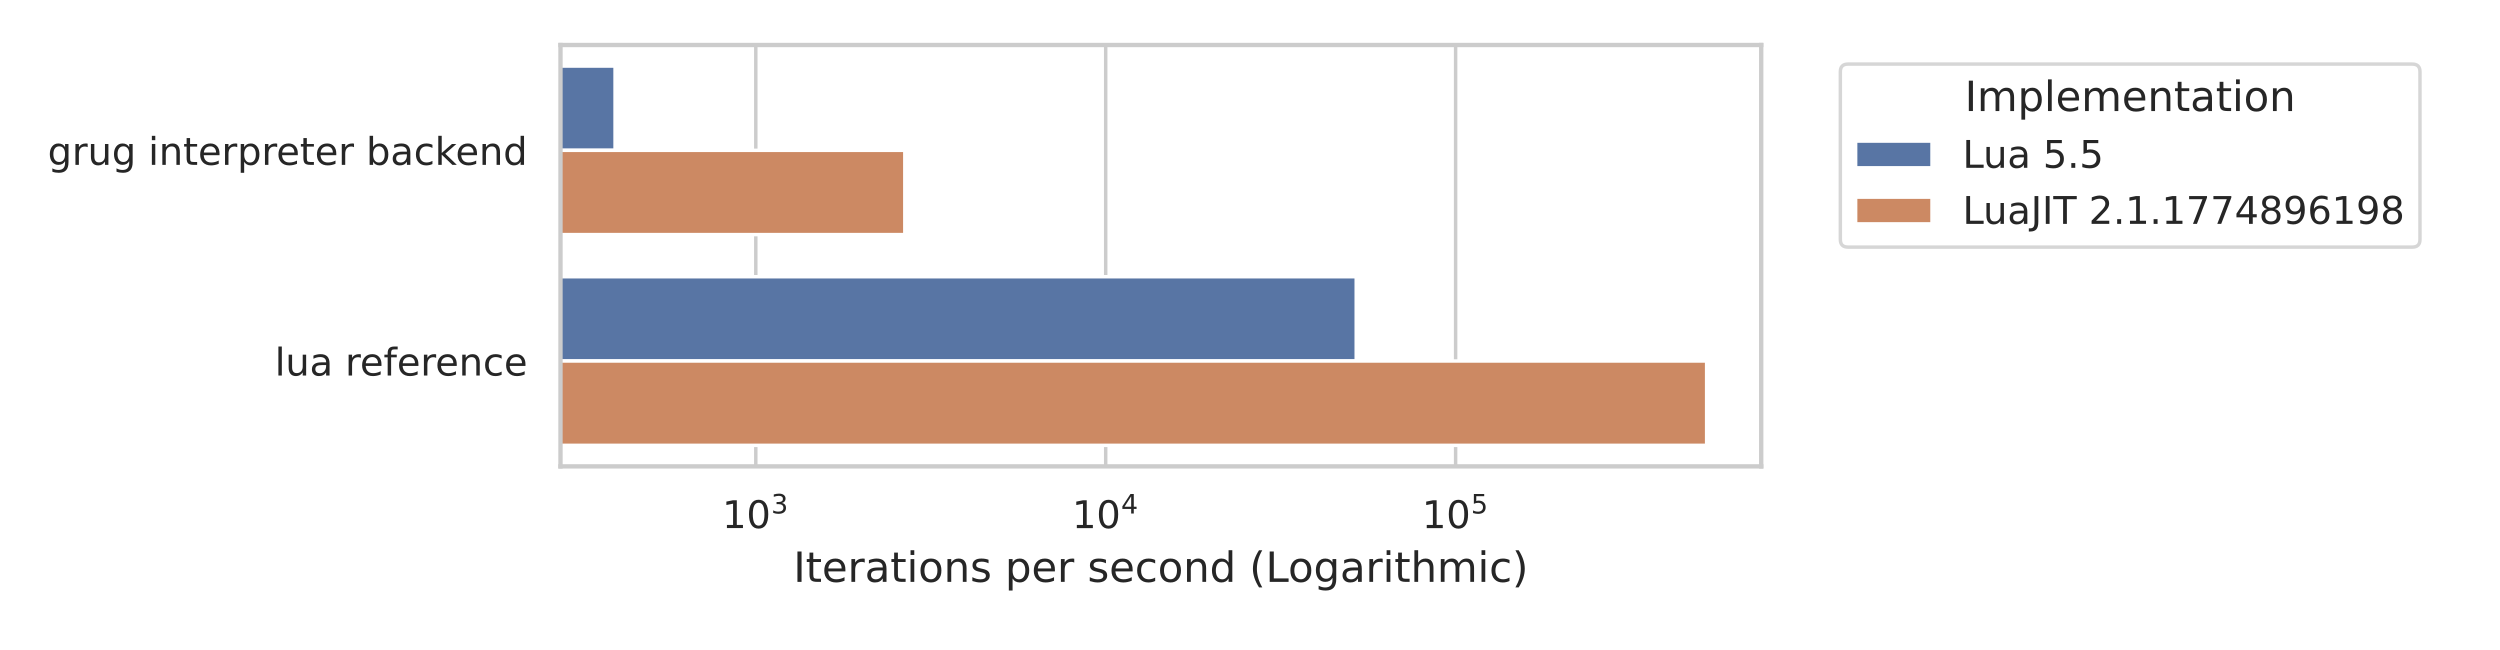
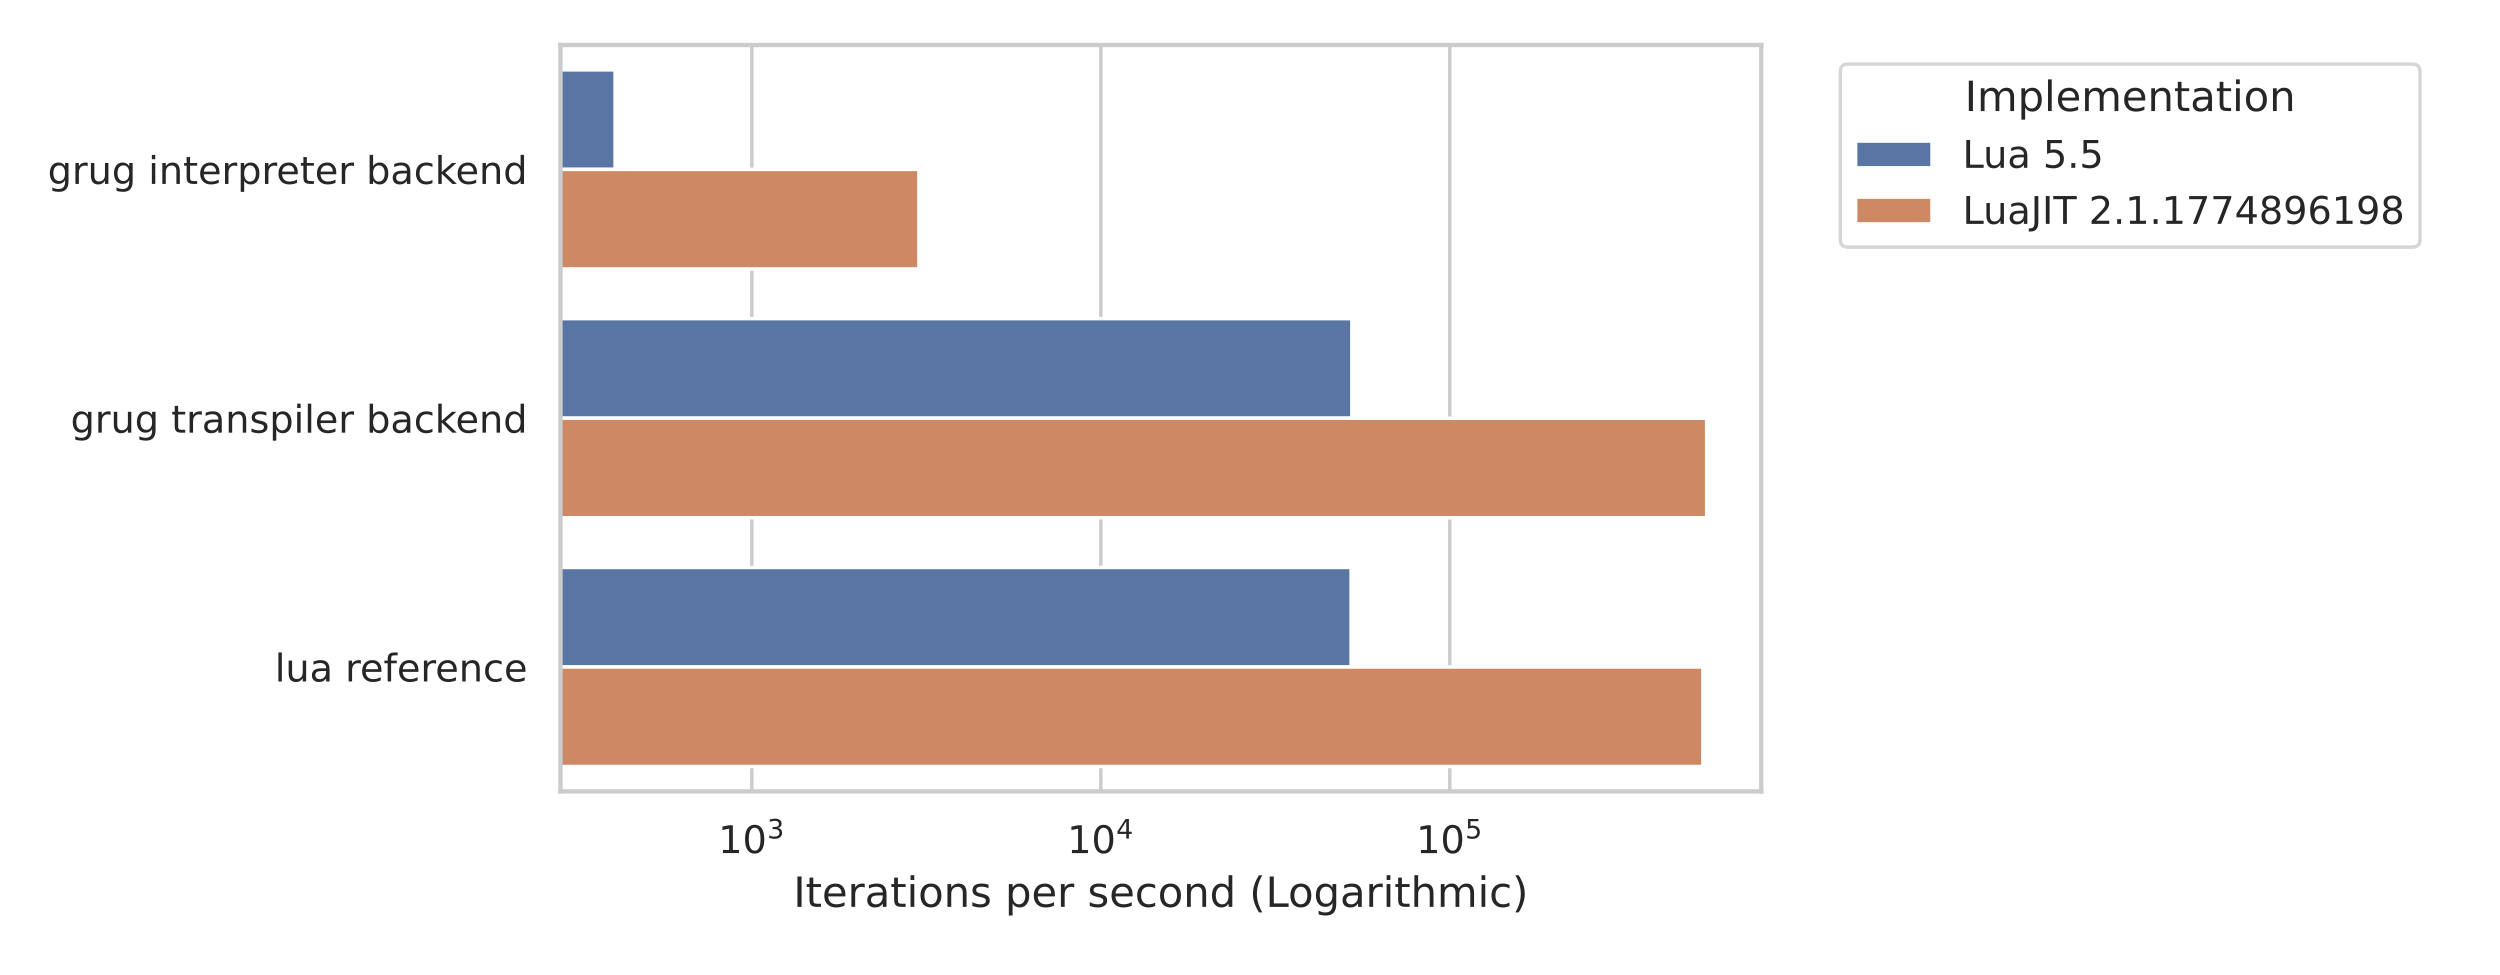
- <svg xmlns="http://www.w3.org/2000/svg" xmlns:xlink="http://www.w3.org/1999/xlink" width="720pt" height="187.2pt" viewBox="0 0 720 187.2" version="1.1">
+ <svg xmlns="http://www.w3.org/2000/svg" xmlns:xlink="http://www.w3.org/1999/xlink" width="720pt" height="280.8pt" viewBox="0 0 720 280.8" version="1.1">
  <defs>
    <style type="text/css">*{stroke-linejoin: round; stroke-linecap: butt}</style>
  </defs>
  <g id="figure_1">
    <g id="patch_1">
-       <path d="M 0 187.2  L 720 187.2  L 720 0  L 0 0  z " style="fill: #ffffff" />
+       <path d="M 0 280.8  L 720 280.8  L 720 0  L 0 0  z " style="fill: #ffffff" />
    </g>
    <g id="axes_1">
      <g id="patch_2">
-         <path d="M 161.42 134.316  L 507.23 134.316  L 507.23 12.96  L 161.42 12.96  z " style="fill: #ffffff" />
+         <path d="M 161.42 227.916  L 507.23 227.916  L 507.23 12.96  L 161.42 12.96  z " style="fill: #ffffff" />
      </g>
      <g id="matplotlib.axis_1">
        <g id="xtick_1">
          <g id="line2d_1">
-             <path d="M 217.668 134.316  L 217.668 12.96  " clip-path="url(#pf9976331b7)" style="fill: none; stroke: #cccccc; stroke-linecap: round" />
+             <path d="M 216.529 227.916  L 216.529 12.96  " clip-path="url(#p7e6e4f6e87)" style="fill: none; stroke: #cccccc; stroke-linecap: round" />
          </g>
          <g id="text_1">
-             <g style="fill: #262626" transform="translate(207.9883 152.1743) scale(0.11 -0.11)">
+             <g style="fill: #262626" transform="translate(206.8488 245.7743) scale(0.11 -0.11)">
              <defs>
                <path id="DejaVuSans-31" d="M 794 531  L 1825 531  L 1825 4091  L 703 3866  L 703 4441  L 1819 4666  L 2450 4666  L 2450 531  L 3481 531  L 3481 0  L 794 0  L 794 531  z " transform="scale(0.015625)" />
                <path id="DejaVuSans-30" d="M 2034 4250  Q 1547 4250 1301 3770  Q 1056 3291 1056 2328  Q 1056 1369 1301 889  Q 1547 409 2034 409  Q 2525 409 2770 889  Q 3016 1369 3016 2328  Q 3016 3291 2770 3770  Q 2525 4250 2034 4250  z M 2034 4750  Q 2819 4750 3233 4129  Q 3647 3509 3647 2328  Q 3647 1150 3233 529  Q 2819 -91 2034 -91  Q 1250 -91 836 529  Q 422 1150 422 2328  Q 422 3509 836 4129  Q 1250 4750 2034 4750  z " transform="scale(0.015625)" />
                <path id="DejaVuSans-33" d="M 2597 2516  Q 3050 2419 3304 2112  Q 3559 1806 3559 1356  Q 3559 666 3084 287  Q 2609 -91 1734 -91  Q 1441 -91 1130 -33  Q 819 25 488 141  L 488 750  Q 750 597 1062 519  Q 1375 441 1716 441  Q 2309 441 2620 675  Q 2931 909 2931 1356  Q 2931 1769 2642 2001  Q 2353 2234 1838 2234  L 1294 2234  L 1294 2753  L 1863 2753  Q 2328 2753 2575 2939  Q 2822 3125 2822 3475  Q 2822 3834 2567 4026  Q 2313 4219 1838 4219  Q 1578 4219 1281 4162  Q 984 4106 628 3988  L 628 4550  Q 988 4650 1302 4700  Q 1616 4750 1894 4750  Q 2613 4750 3031 4423  Q 3450 4097 3450 3541  Q 3450 3153 3228 2886  Q 3006 2619 2597 2516  z " transform="scale(0.015625)" />
              </defs>
              <use xlink:href="#DejaVuSans-31" transform="translate(0 0.765625)" />
              <use xlink:href="#DejaVuSans-30" transform="translate(63.62305 0.765625)" />
              <use xlink:href="#DejaVuSans-33" transform="translate(128.2031 39.04688) scale(0.7)" />
            </g>
          </g>
        </g>
        <g id="xtick_2">
          <g id="line2d_2">
-             <path d="M 318.443 134.316  L 318.443 12.96  " clip-path="url(#pf9976331b7)" style="fill: none; stroke: #cccccc; stroke-linecap: round" />
+             <path d="M 317.036 227.916  L 317.036 12.96  " clip-path="url(#p7e6e4f6e87)" style="fill: none; stroke: #cccccc; stroke-linecap: round" />
          </g>
          <g id="text_2">
-             <g style="fill: #262626" transform="translate(308.7626 152.1743) scale(0.11 -0.11)">
+             <g style="fill: #262626" transform="translate(307.3561 245.7743) scale(0.11 -0.11)">
              <defs>
                <path id="DejaVuSans-34" d="M 2419 4116  L 825 1625  L 2419 1625  L 2419 4116  z M 2253 4666  L 3047 4666  L 3047 1625  L 3713 1625  L 3713 1100  L 3047 1100  L 3047 0  L 2419 0  L 2419 1100  L 313 1100  L 313 1709  L 2253 4666  z " transform="scale(0.015625)" />
              </defs>
              <use xlink:href="#DejaVuSans-31" transform="translate(0 0.684375)" />
              <use xlink:href="#DejaVuSans-30" transform="translate(63.62305 0.684375)" />
              <use xlink:href="#DejaVuSans-34" transform="translate(128.2031 38.96563) scale(0.7)" />
            </g>
          </g>
        </g>
        <g id="xtick_3">
          <g id="line2d_3">
-             <path d="M 419.217 134.316  L 419.217 12.96  " clip-path="url(#pf9976331b7)" style="fill: none; stroke: #cccccc; stroke-linecap: round" />
+             <path d="M 417.543 227.916  L 417.543 12.96  " clip-path="url(#p7e6e4f6e87)" style="fill: none; stroke: #cccccc; stroke-linecap: round" />
          </g>
          <g id="text_3">
-             <g style="fill: #262626" transform="translate(409.5369 152.1743) scale(0.11 -0.11)">
+             <g style="fill: #262626" transform="translate(407.8634 245.7743) scale(0.11 -0.11)">
              <defs>
                <path id="DejaVuSans-35" d="M 691 4666  L 3169 4666  L 3169 4134  L 1269 4134  L 1269 2991  Q 1406 3038 1543 3061  Q 1681 3084 1819 3084  Q 2600 3084 3056 2656  Q 3513 2228 3513 1497  Q 3513 744 3044 326  Q 2575 -91 1722 -91  Q 1428 -91 1123 -41  Q 819 9 494 109  L 494 744  Q 775 591 1075 516  Q 1375 441 1709 441  Q 2250 441 2565 725  Q 2881 1009 2881 1497  Q 2881 1984 2565 2268  Q 2250 2553 1709 2553  Q 1456 2553 1204 2497  Q 953 2441 691 2322  L 691 4666  z " transform="scale(0.015625)" />
              </defs>
              <use xlink:href="#DejaVuSans-31" transform="translate(0 0.684375)" />
              <use xlink:href="#DejaVuSans-30" transform="translate(63.62305 0.684375)" />
              <use xlink:href="#DejaVuSans-35" transform="translate(128.2031 38.96563) scale(0.7)" />
            </g>
          </g>
        </g>
        <g id="xtick_4" />
        <g id="xtick_5" />
        <g id="xtick_6" />
        <g id="xtick_7" />
        <g id="xtick_8" />
        <g id="xtick_9" />
        <g id="xtick_10" />
        <g id="xtick_11" />
        <g id="xtick_12" />
        <g id="xtick_13" />
        <g id="xtick_14" />
        <g id="xtick_15" />
        <g id="xtick_16" />
        <g id="xtick_17" />
        <g id="xtick_18" />
        <g id="xtick_19" />
        <g id="xtick_20" />
        <g id="xtick_21" />
        <g id="xtick_22" />
        <g id="xtick_23" />
        <g id="xtick_24" />
        <g id="xtick_25" />
        <g id="xtick_26" />
        <g id="xtick_27" />
        <g id="xtick_28" />
        <g id="xtick_29" />
        <g id="xtick_30" />
        <g id="xtick_31" />
        <g id="xtick_32" />
        <g id="text_4">
-           <g style="fill: #262626" transform="translate(228.4859 167.5801) scale(0.12 -0.12)">
+           <g style="fill: #262626" transform="translate(228.4859 261.1801) scale(0.12 -0.12)">
            <defs>
              <path id="DejaVuSans-49" d="M 628 4666  L 1259 4666  L 1259 0  L 628 0  L 628 4666  z " transform="scale(0.015625)" />
              <path id="DejaVuSans-74" d="M 1172 4494  L 1172 3500  L 2356 3500  L 2356 3053  L 1172 3053  L 1172 1153  Q 1172 725 1289 603  Q 1406 481 1766 481  L 2356 481  L 2356 0  L 1766 0  Q 1100 0 847 248  Q 594 497 594 1153  L 594 3053  L 172 3053  L 172 3500  L 594 3500  L 594 4494  L 1172 4494  z " transform="scale(0.015625)" />
              <path id="DejaVuSans-65" d="M 3597 1894  L 3597 1613  L 953 1613  Q 991 1019 1311 708  Q 1631 397 2203 397  Q 2534 397 2845 478  Q 3156 559 3463 722  L 3463 178  Q 3153 47 2828 -22  Q 2503 -91 2169 -91  Q 1331 -91 842 396  Q 353 884 353 1716  Q 353 2575 817 3079  Q 1281 3584 2069 3584  Q 2775 3584 3186 3129  Q 3597 2675 3597 1894  z M 3022 2063  Q 3016 2534 2758 2815  Q 2500 3097 2075 3097  Q 1594 3097 1305 2825  Q 1016 2553 972 2059  L 3022 2063  z " transform="scale(0.015625)" />
              <path id="DejaVuSans-72" d="M 2631 2963  Q 2534 3019 2420 3045  Q 2306 3072 2169 3072  Q 1681 3072 1420 2755  Q 1159 2438 1159 1844  L 1159 0  L 581 0  L 581 3500  L 1159 3500  L 1159 2956  Q 1341 3275 1631 3429  Q 1922 3584 2338 3584  Q 2397 3584 2469 3576  Q 2541 3569 2628 3553  L 2631 2963  z " transform="scale(0.015625)" />
              <path id="DejaVuSans-61" d="M 2194 1759  Q 1497 1759 1228 1600  Q 959 1441 959 1056  Q 959 750 1161 570  Q 1363 391 1709 391  Q 2188 391 2477 730  Q 2766 1069 2766 1631  L 2766 1759  L 2194 1759  z M 3341 1997  L 3341 0  L 2766 0  L 2766 531  Q 2569 213 2275 61  Q 1981 -91 1556 -91  Q 1019 -91 701 211  Q 384 513 384 1019  Q 384 1609 779 1909  Q 1175 2209 1959 2209  L 2766 2209  L 2766 2266  Q 2766 2663 2505 2880  Q 2244 3097 1772 3097  Q 1472 3097 1187 3025  Q 903 2953 641 2809  L 641 3341  Q 956 3463 1253 3523  Q 1550 3584 1831 3584  Q 2591 3584 2966 3190  Q 3341 2797 3341 1997  z " transform="scale(0.015625)" />
              <path id="DejaVuSans-69" d="M 603 3500  L 1178 3500  L 1178 0  L 603 0  L 603 3500  z M 603 4863  L 1178 4863  L 1178 4134  L 603 4134  L 603 4863  z " transform="scale(0.015625)" />
              <path id="DejaVuSans-6f" d="M 1959 3097  Q 1497 3097 1228 2736  Q 959 2375 959 1747  Q 959 1119 1226 758  Q 1494 397 1959 397  Q 2419 397 2687 759  Q 2956 1122 2956 1747  Q 2956 2369 2687 2733  Q 2419 3097 1959 3097  z M 1959 3584  Q 2709 3584 3137 3096  Q 3566 2609 3566 1747  Q 3566 888 3137 398  Q 2709 -91 1959 -91  Q 1206 -91 779 398  Q 353 888 353 1747  Q 353 2609 779 3096  Q 1206 3584 1959 3584  z " transform="scale(0.015625)" />
              <path id="DejaVuSans-6e" d="M 3513 2113  L 3513 0  L 2938 0  L 2938 2094  Q 2938 2591 2744 2837  Q 2550 3084 2163 3084  Q 1697 3084 1428 2787  Q 1159 2491 1159 1978  L 1159 0  L 581 0  L 581 3500  L 1159 3500  L 1159 2956  Q 1366 3272 1645 3428  Q 1925 3584 2291 3584  Q 2894 3584 3203 3211  Q 3513 2838 3513 2113  z " transform="scale(0.015625)" />
              <path id="DejaVuSans-73" d="M 2834 3397  L 2834 2853  Q 2591 2978 2328 3040  Q 2066 3103 1784 3103  Q 1356 3103 1142 2972  Q 928 2841 928 2578  Q 928 2378 1081 2264  Q 1234 2150 1697 2047  L 1894 2003  Q 2506 1872 2764 1633  Q 3022 1394 3022 966  Q 3022 478 2636 193  Q 2250 -91 1575 -91  Q 1294 -91 989 -36  Q 684 19 347 128  L 347 722  Q 666 556 975 473  Q 1284 391 1588 391  Q 1994 391 2212 530  Q 2431 669 2431 922  Q 2431 1156 2273 1281  Q 2116 1406 1581 1522  L 1381 1569  Q 847 1681 609 1914  Q 372 2147 372 2553  Q 372 3047 722 3315  Q 1072 3584 1716 3584  Q 2034 3584 2315 3537  Q 2597 3491 2834 3397  z " transform="scale(0.015625)" />
              <path id="DejaVuSans-20" transform="scale(0.015625)" />
              <path id="DejaVuSans-70" d="M 1159 525  L 1159 -1331  L 581 -1331  L 581 3500  L 1159 3500  L 1159 2969  Q 1341 3281 1617 3432  Q 1894 3584 2278 3584  Q 2916 3584 3314 3078  Q 3713 2572 3713 1747  Q 3713 922 3314 415  Q 2916 -91 2278 -91  Q 1894 -91 1617 61  Q 1341 213 1159 525  z M 3116 1747  Q 3116 2381 2855 2742  Q 2594 3103 2138 3103  Q 1681 3103 1420 2742  Q 1159 2381 1159 1747  Q 1159 1113 1420 752  Q 1681 391 2138 391  Q 2594 391 2855 752  Q 3116 1113 3116 1747  z " transform="scale(0.015625)" />
              <path id="DejaVuSans-63" d="M 3122 3366  L 3122 2828  Q 2878 2963 2633 3030  Q 2388 3097 2138 3097  Q 1578 3097 1268 2742  Q 959 2388 959 1747  Q 959 1106 1268 751  Q 1578 397 2138 397  Q 2388 397 2633 464  Q 2878 531 3122 666  L 3122 134  Q 2881 22 2623 -34  Q 2366 -91 2075 -91  Q 1284 -91 818 406  Q 353 903 353 1747  Q 353 2603 823 3093  Q 1294 3584 2113 3584  Q 2378 3584 2631 3529  Q 2884 3475 3122 3366  z " transform="scale(0.015625)" />
              <path id="DejaVuSans-64" d="M 2906 2969  L 2906 4863  L 3481 4863  L 3481 0  L 2906 0  L 2906 525  Q 2725 213 2448 61  Q 2172 -91 1784 -91  Q 1150 -91 751 415  Q 353 922 353 1747  Q 353 2572 751 3078  Q 1150 3584 1784 3584  Q 2172 3584 2448 3432  Q 2725 3281 2906 2969  z M 947 1747  Q 947 1113 1208 752  Q 1469 391 1925 391  Q 2381 391 2643 752  Q 2906 1113 2906 1747  Q 2906 2381 2643 2742  Q 2381 3103 1925 3103  Q 1469 3103 1208 2742  Q 947 2381 947 1747  z " transform="scale(0.015625)" />
              <path id="DejaVuSans-28" d="M 1984 4856  Q 1566 4138 1362 3434  Q 1159 2731 1159 2009  Q 1159 1288 1364 580  Q 1569 -128 1984 -844  L 1484 -844  Q 1016 -109 783 600  Q 550 1309 550 2009  Q 550 2706 781 3412  Q 1013 4119 1484 4856  L 1984 4856  z " transform="scale(0.015625)" />
              <path id="DejaVuSans-4c" d="M 628 4666  L 1259 4666  L 1259 531  L 3531 531  L 3531 0  L 628 0  L 628 4666  z " transform="scale(0.015625)" />
              <path id="DejaVuSans-67" d="M 2906 1791  Q 2906 2416 2648 2759  Q 2391 3103 1925 3103  Q 1463 3103 1205 2759  Q 947 2416 947 1791  Q 947 1169 1205 825  Q 1463 481 1925 481  Q 2391 481 2648 825  Q 2906 1169 2906 1791  z M 3481 434  Q 3481 -459 3084 -895  Q 2688 -1331 1869 -1331  Q 1566 -1331 1297 -1286  Q 1028 -1241 775 -1147  L 775 -588  Q 1028 -725 1275 -790  Q 1522 -856 1778 -856  Q 2344 -856 2625 -561  Q 2906 -266 2906 331  L 2906 616  Q 2728 306 2450 153  Q 2172 0 1784 0  Q 1141 0 747 490  Q 353 981 353 1791  Q 353 2603 747 3093  Q 1141 3584 1784 3584  Q 2172 3584 2450 3431  Q 2728 3278 2906 2969  L 2906 3500  L 3481 3500  L 3481 434  z " transform="scale(0.015625)" />
              <path id="DejaVuSans-68" d="M 3513 2113  L 3513 0  L 2938 0  L 2938 2094  Q 2938 2591 2744 2837  Q 2550 3084 2163 3084  Q 1697 3084 1428 2787  Q 1159 2491 1159 1978  L 1159 0  L 581 0  L 581 4863  L 1159 4863  L 1159 2956  Q 1366 3272 1645 3428  Q 1925 3584 2291 3584  Q 2894 3584 3203 3211  Q 3513 2838 3513 2113  z " transform="scale(0.015625)" />
              <path id="DejaVuSans-6d" d="M 3328 2828  Q 3544 3216 3844 3400  Q 4144 3584 4550 3584  Q 5097 3584 5394 3201  Q 5691 2819 5691 2113  L 5691 0  L 5113 0  L 5113 2094  Q 5113 2597 4934 2840  Q 4756 3084 4391 3084  Q 3944 3084 3684 2787  Q 3425 2491 3425 1978  L 3425 0  L 2847 0  L 2847 2094  Q 2847 2600 2669 2842  Q 2491 3084 2119 3084  Q 1678 3084 1418 2786  Q 1159 2488 1159 1978  L 1159 0  L 581 0  L 581 3500  L 1159 3500  L 1159 2956  Q 1356 3278 1631 3431  Q 1906 3584 2284 3584  Q 2666 3584 2933 3390  Q 3200 3197 3328 2828  z " transform="scale(0.015625)" />
              <path id="DejaVuSans-29" d="M 513 4856  L 1013 4856  Q 1481 4119 1714 3412  Q 1947 2706 1947 2009  Q 1947 1309 1714 600  Q 1481 -109 1013 -844  L 513 -844  Q 928 -128 1133 580  Q 1338 1288 1338 2009  Q 1338 2731 1133 3434  Q 928 4138 513 4856  z " transform="scale(0.015625)" />
            </defs>
            <use xlink:href="#DejaVuSans-49" />
            <use xlink:href="#DejaVuSans-74" transform="translate(29.49219 0)" />
            <use xlink:href="#DejaVuSans-65" transform="translate(68.70117 0)" />
            <use xlink:href="#DejaVuSans-72" transform="translate(130.2246 0)" />
            <use xlink:href="#DejaVuSans-61" transform="translate(171.3379 0)" />
            <use xlink:href="#DejaVuSans-74" transform="translate(232.6172 0)" />
            <use xlink:href="#DejaVuSans-69" transform="translate(271.8262 0)" />
            <use xlink:href="#DejaVuSans-6f" transform="translate(299.6094 0)" />
            <use xlink:href="#DejaVuSans-6e" transform="translate(360.791 0)" />
            <use xlink:href="#DejaVuSans-73" transform="translate(424.1699 0)" />
            <use xlink:href="#DejaVuSans-20" transform="translate(476.2695 0)" />
            <use xlink:href="#DejaVuSans-70" transform="translate(508.0566 0)" />
            <use xlink:href="#DejaVuSans-65" transform="translate(571.5332 0)" />
            <use xlink:href="#DejaVuSans-72" transform="translate(633.0566 0)" />
            <use xlink:href="#DejaVuSans-20" transform="translate(674.1699 0)" />
            <use xlink:href="#DejaVuSans-73" transform="translate(705.957 0)" />
            <use xlink:href="#DejaVuSans-65" transform="translate(758.0566 0)" />
            <use xlink:href="#DejaVuSans-63" transform="translate(819.5801 0)" />
            <use xlink:href="#DejaVuSans-6f" transform="translate(874.5605 0)" />
            <use xlink:href="#DejaVuSans-6e" transform="translate(935.7422 0)" />
            <use xlink:href="#DejaVuSans-64" transform="translate(999.1211 0)" />
            <use xlink:href="#DejaVuSans-20" transform="translate(1062.598 0)" />
            <use xlink:href="#DejaVuSans-28" transform="translate(1094.385 0)" />
            <use xlink:href="#DejaVuSans-4c" transform="translate(1133.398 0)" />
            <use xlink:href="#DejaVuSans-6f" transform="translate(1187.361 0)" />
            <use xlink:href="#DejaVuSans-67" transform="translate(1248.543 0)" />
            <use xlink:href="#DejaVuSans-61" transform="translate(1312.02 0)" />
            <use xlink:href="#DejaVuSans-72" transform="translate(1373.299 0)" />
            <use xlink:href="#DejaVuSans-69" transform="translate(1414.412 0)" />
            <use xlink:href="#DejaVuSans-74" transform="translate(1442.195 0)" />
            <use xlink:href="#DejaVuSans-68" transform="translate(1481.404 0)" />
            <use xlink:href="#DejaVuSans-6d" transform="translate(1544.783 0)" />
            <use xlink:href="#DejaVuSans-69" transform="translate(1642.195 0)" />
            <use xlink:href="#DejaVuSans-63" transform="translate(1669.979 0)" />
            <use xlink:href="#DejaVuSans-29" transform="translate(1724.959 0)" />
          </g>
        </g>
      </g>
      <g id="matplotlib.axis_2">
        <g id="ytick_1">
          <g id="text_5">
-             <g style="fill: #262626" transform="translate(13.74281 47.47814) scale(0.11 -0.11)">
+             <g style="fill: #262626" transform="translate(13.74281 52.96514) scale(0.11 -0.11)">
              <defs>
                <path id="DejaVuSans-75" d="M 544 1381  L 544 3500  L 1119 3500  L 1119 1403  Q 1119 906 1312 657  Q 1506 409 1894 409  Q 2359 409 2629 706  Q 2900 1003 2900 1516  L 2900 3500  L 3475 3500  L 3475 0  L 2900 0  L 2900 538  Q 2691 219 2414 64  Q 2138 -91 1772 -91  Q 1169 -91 856 284  Q 544 659 544 1381  z M 1991 3584  L 1991 3584  z " transform="scale(0.015625)" />
                <path id="DejaVuSans-62" d="M 3116 1747  Q 3116 2381 2855 2742  Q 2594 3103 2138 3103  Q 1681 3103 1420 2742  Q 1159 2381 1159 1747  Q 1159 1113 1420 752  Q 1681 391 2138 391  Q 2594 391 2855 752  Q 3116 1113 3116 1747  z M 1159 2969  Q 1341 3281 1617 3432  Q 1894 3584 2278 3584  Q 2916 3584 3314 3078  Q 3713 2572 3713 1747  Q 3713 922 3314 415  Q 2916 -91 2278 -91  Q 1894 -91 1617 61  Q 1341 213 1159 525  L 1159 0  L 581 0  L 581 4863  L 1159 4863  L 1159 2969  z " transform="scale(0.015625)" />
                <path id="DejaVuSans-6b" d="M 581 4863  L 1159 4863  L 1159 1991  L 2875 3500  L 3609 3500  L 1753 1863  L 3688 0  L 2938 0  L 1159 1709  L 1159 0  L 581 0  L 581 4863  z " transform="scale(0.015625)" />
              </defs>
              <use xlink:href="#DejaVuSans-67" />
              <use xlink:href="#DejaVuSans-72" transform="translate(63.47656 0)" />
              <use xlink:href="#DejaVuSans-75" transform="translate(104.5898 0)" />
              <use xlink:href="#DejaVuSans-67" transform="translate(167.9688 0)" />
              <use xlink:href="#DejaVuSans-20" transform="translate(231.4453 0)" />
              <use xlink:href="#DejaVuSans-69" transform="translate(263.2324 0)" />
              <use xlink:href="#DejaVuSans-6e" transform="translate(291.0156 0)" />
              <use xlink:href="#DejaVuSans-74" transform="translate(354.3945 0)" />
              <use xlink:href="#DejaVuSans-65" transform="translate(393.6035 0)" />
              <use xlink:href="#DejaVuSans-72" transform="translate(455.127 0)" />
              <use xlink:href="#DejaVuSans-70" transform="translate(496.2402 0)" />
              <use xlink:href="#DejaVuSans-72" transform="translate(559.7168 0)" />
              <use xlink:href="#DejaVuSans-65" transform="translate(598.5801 0)" />
              <use xlink:href="#DejaVuSans-74" transform="translate(660.1035 0)" />
              <use xlink:href="#DejaVuSans-65" transform="translate(699.3125 0)" />
              <use xlink:href="#DejaVuSans-72" transform="translate(760.8359 0)" />
              <use xlink:href="#DejaVuSans-20" transform="translate(801.9492 0)" />
              <use xlink:href="#DejaVuSans-62" transform="translate(833.7363 0)" />
              <use xlink:href="#DejaVuSans-61" transform="translate(897.2129 0)" />
              <use xlink:href="#DejaVuSans-63" transform="translate(958.4922 0)" />
              <use xlink:href="#DejaVuSans-6b" transform="translate(1013.473 0)" />
              <use xlink:href="#DejaVuSans-65" transform="translate(1067.758 0)" />
              <use xlink:href="#DejaVuSans-6e" transform="translate(1129.281 0)" />
              <use xlink:href="#DejaVuSans-64" transform="translate(1192.66 0)" />
            </g>
          </g>
        </g>
        <g id="ytick_2">
          <g id="text_6">
-             <g style="fill: #262626" transform="translate(79.14125 108.1561) scale(0.11 -0.11)">
+             <g style="fill: #262626" transform="translate(20.33938 124.6171) scale(0.11 -0.11)">
              <defs>
                <path id="DejaVuSans-6c" d="M 603 4863  L 1178 4863  L 1178 0  L 603 0  L 603 4863  z " transform="scale(0.015625)" />
+               </defs>
+               <use xlink:href="#DejaVuSans-67" />
+               <use xlink:href="#DejaVuSans-72" transform="translate(63.47656 0)" />
+               <use xlink:href="#DejaVuSans-75" transform="translate(104.5898 0)" />
+               <use xlink:href="#DejaVuSans-67" transform="translate(167.9688 0)" />
+               <use xlink:href="#DejaVuSans-20" transform="translate(231.4453 0)" />
+               <use xlink:href="#DejaVuSans-74" transform="translate(263.2324 0)" />
+               <use xlink:href="#DejaVuSans-72" transform="translate(302.4414 0)" />
+               <use xlink:href="#DejaVuSans-61" transform="translate(343.5547 0)" />
+               <use xlink:href="#DejaVuSans-6e" transform="translate(404.834 0)" />
+               <use xlink:href="#DejaVuSans-73" transform="translate(468.2129 0)" />
+               <use xlink:href="#DejaVuSans-70" transform="translate(520.3125 0)" />
+               <use xlink:href="#DejaVuSans-69" transform="translate(583.7891 0)" />
+               <use xlink:href="#DejaVuSans-6c" transform="translate(611.5723 0)" />
+               <use xlink:href="#DejaVuSans-65" transform="translate(639.3555 0)" />
+               <use xlink:href="#DejaVuSans-72" transform="translate(700.8789 0)" />
+               <use xlink:href="#DejaVuSans-20" transform="translate(741.9922 0)" />
+               <use xlink:href="#DejaVuSans-62" transform="translate(773.7793 0)" />
+               <use xlink:href="#DejaVuSans-61" transform="translate(837.2559 0)" />
+               <use xlink:href="#DejaVuSans-63" transform="translate(898.5352 0)" />
+               <use xlink:href="#DejaVuSans-6b" transform="translate(953.5156 0)" />
+               <use xlink:href="#DejaVuSans-65" transform="translate(1007.801 0)" />
+               <use xlink:href="#DejaVuSans-6e" transform="translate(1069.324 0)" />
+               <use xlink:href="#DejaVuSans-64" transform="translate(1132.703 0)" />
+             </g>
+           </g>
+         </g>
+         <g id="ytick_3">
+           <g id="text_7">
+             <g style="fill: #262626" transform="translate(79.14125 196.2691) scale(0.11 -0.11)">
+               <defs>
                <path id="DejaVuSans-66" d="M 2375 4863  L 2375 4384  L 1825 4384  Q 1516 4384 1395 4259  Q 1275 4134 1275 3809  L 1275 3500  L 2222 3500  L 2222 3053  L 1275 3053  L 1275 0  L 697 0  L 697 3053  L 147 3053  L 147 3500  L 697 3500  L 697 3744  Q 697 4328 969 4595  Q 1241 4863 1831 4863  L 2375 4863  z " transform="scale(0.015625)" />
              </defs>
              <use xlink:href="#DejaVuSans-6c" />
              <use xlink:href="#DejaVuSans-75" transform="translate(27.7832 0)" />
              <use xlink:href="#DejaVuSans-61" transform="translate(91.16211 0)" />
              <use xlink:href="#DejaVuSans-20" transform="translate(152.4414 0)" />
              <use xlink:href="#DejaVuSans-72" transform="translate(184.2285 0)" />
              <use xlink:href="#DejaVuSans-65" transform="translate(223.0918 0)" />
              <use xlink:href="#DejaVuSans-66" transform="translate(284.6152 0)" />
              <use xlink:href="#DejaVuSans-65" transform="translate(319.8203 0)" />
              <use xlink:href="#DejaVuSans-72" transform="translate(381.3438 0)" />
              <use xlink:href="#DejaVuSans-65" transform="translate(420.207 0)" />
              <use xlink:href="#DejaVuSans-6e" transform="translate(481.7305 0)" />
              <use xlink:href="#DejaVuSans-63" transform="translate(545.1094 0)" />
              <use xlink:href="#DejaVuSans-65" transform="translate(600.0898 0)" />
            </g>
          </g>
        </g>
      </g>
      <g id="patch_3">
-         <path d="M -100858.96 19.028  L 177.139 19.028  L 177.139 43.299  L -100858.96 43.299  z " clip-path="url(#pf9976331b7)" style="fill: #5875a4; stroke: #ffffff; stroke-linejoin: miter" />
+         <path d="M -100592.273 20.125  L 177.139 20.125  L 177.139 48.786  L -100592.273 48.786  z " clip-path="url(#p7e6e4f6e87)" style="fill: #5875a4; stroke: #ffffff; stroke-linejoin: miter" />
      </g>
      <g id="patch_4">
-         <path d="M -100858.96 79.706  L 390.589 79.706  L 390.589 103.977  L -100858.96 103.977  z " clip-path="url(#pf9976331b7)" style="fill: #5875a4; stroke: #ffffff; stroke-linejoin: miter" />
+         <path d="M -100592.273 91.777  L 389.338 91.777  L 389.338 120.438  L -100592.273 120.438  z " clip-path="url(#p7e6e4f6e87)" style="fill: #5875a4; stroke: #ffffff; stroke-linejoin: miter" />
      </g>
      <g id="patch_5">
-         <path d="M -100858.96 43.299  L 260.587 43.299  L 260.587 67.57  L -100858.96 67.57  z " clip-path="url(#pf9976331b7)" style="fill: #cc8963; stroke: #ffffff; stroke-linejoin: miter" />
+         <path d="M -100592.273 163.429  L 389.118 163.429  L 389.118 192.09  L -100592.273 192.09  z " clip-path="url(#p7e6e4f6e87)" style="fill: #5875a4; stroke: #ffffff; stroke-linejoin: miter" />
      </g>
      <g id="patch_6">
-         <path d="M -100858.96 103.977  L 491.511 103.977  L 491.511 128.248  L -100858.96 128.248  z " clip-path="url(#pf9976331b7)" style="fill: #cc8963; stroke: #ffffff; stroke-linejoin: miter" />
+         <path d="M -100592.273 48.786  L 264.65 48.786  L 264.65 77.447  L -100592.273 77.447  z " clip-path="url(#p7e6e4f6e87)" style="fill: #cc8963; stroke: #ffffff; stroke-linejoin: miter" />
      </g>
      <g id="patch_7">
-         <path d="M -100858.96 43.299  L -100858.96 43.299  L -100858.96 43.299  L -100858.96 43.299  z " clip-path="url(#pf9976331b7)" style="fill: #5875a4; stroke: #ffffff; stroke-linejoin: miter" />
+         <path d="M -100592.273 120.438  L 491.511 120.438  L 491.511 149.099  L -100592.273 149.099  z " clip-path="url(#p7e6e4f6e87)" style="fill: #cc8963; stroke: #ffffff; stroke-linejoin: miter" />
      </g>
      <g id="patch_8">
-         <path d="M -100858.96 43.299  L -100858.96 43.299  L -100858.96 43.299  L -100858.96 43.299  z " clip-path="url(#pf9976331b7)" style="fill: #cc8963; stroke: #ffffff; stroke-linejoin: miter" />
+         <path d="M -100592.273 192.09  L 490.423 192.09  L 490.423 220.751  L -100592.273 220.751  z " clip-path="url(#p7e6e4f6e87)" style="fill: #cc8963; stroke: #ffffff; stroke-linejoin: miter" />
      </g>
      <g id="patch_9">
-         <path d="M 161.42 134.316  L 161.42 12.96  " style="fill: none; stroke: #cccccc; stroke-width: 1.25; stroke-linejoin: miter; stroke-linecap: square" />
+         <path d="M -100592.273 48.786  L -100592.273 48.786  L -100592.273 48.786  L -100592.273 48.786  z " clip-path="url(#p7e6e4f6e87)" style="fill: #5875a4; stroke: #ffffff; stroke-linejoin: miter" />
      </g>
      <g id="patch_10">
-         <path d="M 507.23 134.316  L 507.23 12.96  " style="fill: none; stroke: #cccccc; stroke-width: 1.25; stroke-linejoin: miter; stroke-linecap: square" />
+         <path d="M -100592.273 48.786  L -100592.273 48.786  L -100592.273 48.786  L -100592.273 48.786  z " clip-path="url(#p7e6e4f6e87)" style="fill: #cc8963; stroke: #ffffff; stroke-linejoin: miter" />
      </g>
      <g id="patch_11">
-         <path d="M 161.42 134.316  L 507.23 134.316  " style="fill: none; stroke: #cccccc; stroke-width: 1.25; stroke-linejoin: miter; stroke-linecap: square" />
+         <path d="M 161.42 227.916  L 161.42 12.96  " style="fill: none; stroke: #cccccc; stroke-width: 1.25; stroke-linejoin: miter; stroke-linecap: square" />
      </g>
      <g id="patch_12">
+         <path d="M 507.23 227.916  L 507.23 12.96  " style="fill: none; stroke: #cccccc; stroke-width: 1.25; stroke-linejoin: miter; stroke-linecap: square" />
+       </g>
+       <g id="patch_13">
+         <path d="M 161.42 227.916  L 507.23 227.916  " style="fill: none; stroke: #cccccc; stroke-width: 1.25; stroke-linejoin: miter; stroke-linecap: square" />
+       </g>
+       <g id="patch_14">
        <path d="M 161.42 12.96  L 507.23 12.96  " style="fill: none; stroke: #cccccc; stroke-width: 1.25; stroke-linejoin: miter; stroke-linecap: square" />
      </g>
      <g id="legend_1">
-         <g id="patch_13">
+         <g id="patch_15">
          <path d="M 532.221 71.166  L 694.751 71.166  Q 696.951 71.166 696.951 68.966  L 696.951 20.66  Q 696.951 18.46 694.751 18.46  L 532.221 18.46  Q 530.02 18.46 530.02 20.66  L 530.02 68.966  Q 530.02 71.166 532.221 71.166  z " style="fill: #ffffff; opacity: 0.8; stroke: #cccccc; stroke-linejoin: miter" />
        </g>
-         <g id="text_7">
+         <g id="text_8">
          <g style="fill: #262626" transform="translate(565.8428 31.97812) scale(0.12 -0.12)">
            <use xlink:href="#DejaVuSans-49" />
            <use xlink:href="#DejaVuSans-6d" transform="translate(29.49219 0)" />
            <use xlink:href="#DejaVuSans-70" transform="translate(126.9043 0)" />
            <use xlink:href="#DejaVuSans-6c" transform="translate(190.3809 0)" />
            <use xlink:href="#DejaVuSans-65" transform="translate(218.1641 0)" />
            <use xlink:href="#DejaVuSans-6d" transform="translate(279.6875 0)" />
            <use xlink:href="#DejaVuSans-65" transform="translate(377.0996 0)" />
            <use xlink:href="#DejaVuSans-6e" transform="translate(438.623 0)" />
            <use xlink:href="#DejaVuSans-74" transform="translate(502.002 0)" />
            <use xlink:href="#DejaVuSans-61" transform="translate(541.2109 0)" />
            <use xlink:href="#DejaVuSans-74" transform="translate(602.4902 0)" />
            <use xlink:href="#DejaVuSans-69" transform="translate(641.6992 0)" />
            <use xlink:href="#DejaVuSans-6f" transform="translate(669.4824 0)" />
            <use xlink:href="#DejaVuSans-6e" transform="translate(730.6641 0)" />
          </g>
        </g>
-         <g id="patch_14">
+         <g id="patch_16">
          <path d="M 534.42 48.332  L 556.42 48.332  L 556.42 40.632  L 534.42 40.632  z " style="fill: #5875a4; stroke: #ffffff; stroke-linejoin: miter" />
        </g>
-         <g id="text_8">
+         <g id="text_9">
          <g style="fill: #262626" transform="translate(565.2205 48.33203) scale(0.11 -0.11)">
            <defs>
              <path id="DejaVuSans-2e" d="M 684 794  L 1344 794  L 1344 0  L 684 0  L 684 794  z " transform="scale(0.015625)" />
            </defs>
            <use xlink:href="#DejaVuSans-4c" />
            <use xlink:href="#DejaVuSans-75" transform="translate(53.96289 0)" />
            <use xlink:href="#DejaVuSans-61" transform="translate(117.3418 0)" />
            <use xlink:href="#DejaVuSans-20" transform="translate(178.6211 0)" />
            <use xlink:href="#DejaVuSans-35" transform="translate(210.4082 0)" />
            <use xlink:href="#DejaVuSans-2e" transform="translate(274.0312 0)" />
            <use xlink:href="#DejaVuSans-35" transform="translate(305.8184 0)" />
          </g>
        </g>
-         <g id="patch_15">
+         <g id="patch_17">
          <path d="M 534.42 64.478  L 556.42 64.478  L 556.42 56.778  L 534.42 56.778  z " style="fill: #cc8963; stroke: #ffffff; stroke-linejoin: miter" />
        </g>
-         <g id="text_9">
+         <g id="text_10">
          <g style="fill: #262626" transform="translate(565.2205 64.47797) scale(0.11 -0.11)">
            <defs>
              <path id="DejaVuSans-4a" d="M 628 4666  L 1259 4666  L 1259 325  Q 1259 -519 939 -900  Q 619 -1281 -91 -1281  L -331 -1281  L -331 -750  L -134 -750  Q 284 -750 456 -515  Q 628 -281 628 325  L 628 4666  z " transform="scale(0.015625)" />
              <path id="DejaVuSans-54" d="M -19 4666  L 3928 4666  L 3928 4134  L 2272 4134  L 2272 0  L 1638 0  L 1638 4134  L -19 4134  L -19 4666  z " transform="scale(0.015625)" />
              <path id="DejaVuSans-32" d="M 1228 531  L 3431 531  L 3431 0  L 469 0  L 469 531  Q 828 903 1448 1529  Q 2069 2156 2228 2338  Q 2531 2678 2651 2914  Q 2772 3150 2772 3378  Q 2772 3750 2511 3984  Q 2250 4219 1831 4219  Q 1534 4219 1204 4116  Q 875 4013 500 3803  L 500 4441  Q 881 4594 1212 4672  Q 1544 4750 1819 4750  Q 2544 4750 2975 4387  Q 3406 4025 3406 3419  Q 3406 3131 3298 2873  Q 3191 2616 2906 2266  Q 2828 2175 2409 1742  Q 1991 1309 1228 531  z " transform="scale(0.015625)" />
              <path id="DejaVuSans-37" d="M 525 4666  L 3525 4666  L 3525 4397  L 1831 0  L 1172 0  L 2766 4134  L 525 4134  L 525 4666  z " transform="scale(0.015625)" />
              <path id="DejaVuSans-38" d="M 2034 2216  Q 1584 2216 1326 1975  Q 1069 1734 1069 1313  Q 1069 891 1326 650  Q 1584 409 2034 409  Q 2484 409 2743 651  Q 3003 894 3003 1313  Q 3003 1734 2745 1975  Q 2488 2216 2034 2216  z M 1403 2484  Q 997 2584 770 2862  Q 544 3141 544 3541  Q 544 4100 942 4425  Q 1341 4750 2034 4750  Q 2731 4750 3128 4425  Q 3525 4100 3525 3541  Q 3525 3141 3298 2862  Q 3072 2584 2669 2484  Q 3125 2378 3379 2068  Q 3634 1759 3634 1313  Q 3634 634 3220 271  Q 2806 -91 2034 -91  Q 1263 -91 848 271  Q 434 634 434 1313  Q 434 1759 690 2068  Q 947 2378 1403 2484  z M 1172 3481  Q 1172 3119 1398 2916  Q 1625 2713 2034 2713  Q 2441 2713 2670 2916  Q 2900 3119 2900 3481  Q 2900 3844 2670 4047  Q 2441 4250 2034 4250  Q 1625 4250 1398 4047  Q 1172 3844 1172 3481  z " transform="scale(0.015625)" />
              <path id="DejaVuSans-39" d="M 703 97  L 703 672  Q 941 559 1184 500  Q 1428 441 1663 441  Q 2288 441 2617 861  Q 2947 1281 2994 2138  Q 2813 1869 2534 1725  Q 2256 1581 1919 1581  Q 1219 1581 811 2004  Q 403 2428 403 3163  Q 403 3881 828 4315  Q 1253 4750 1959 4750  Q 2769 4750 3195 4129  Q 3622 3509 3622 2328  Q 3622 1225 3098 567  Q 2575 -91 1691 -91  Q 1453 -91 1209 -44  Q 966 3 703 97  z M 1959 2075  Q 2384 2075 2632 2365  Q 2881 2656 2881 3163  Q 2881 3666 2632 3958  Q 2384 4250 1959 4250  Q 1534 4250 1286 3958  Q 1038 3666 1038 3163  Q 1038 2656 1286 2365  Q 1534 2075 1959 2075  z " transform="scale(0.015625)" />
              <path id="DejaVuSans-36" d="M 2113 2584  Q 1688 2584 1439 2293  Q 1191 2003 1191 1497  Q 1191 994 1439 701  Q 1688 409 2113 409  Q 2538 409 2786 701  Q 3034 994 3034 1497  Q 3034 2003 2786 2293  Q 2538 2584 2113 2584  z M 3366 4563  L 3366 3988  Q 3128 4100 2886 4159  Q 2644 4219 2406 4219  Q 1781 4219 1451 3797  Q 1122 3375 1075 2522  Q 1259 2794 1537 2939  Q 1816 3084 2150 3084  Q 2853 3084 3261 2657  Q 3669 2231 3669 1497  Q 3669 778 3244 343  Q 2819 -91 2113 -91  Q 1303 -91 875 529  Q 447 1150 447 2328  Q 447 3434 972 4092  Q 1497 4750 2381 4750  Q 2619 4750 2861 4703  Q 3103 4656 3366 4563  z " transform="scale(0.015625)" />
            </defs>
            <use xlink:href="#DejaVuSans-4c" />
            <use xlink:href="#DejaVuSans-75" transform="translate(53.96289 0)" />
            <use xlink:href="#DejaVuSans-61" transform="translate(117.3418 0)" />
            <use xlink:href="#DejaVuSans-4a" transform="translate(178.6211 0)" />
            <use xlink:href="#DejaVuSans-49" transform="translate(208.1133 0)" />
            <use xlink:href="#DejaVuSans-54" transform="translate(237.6055 0)" />
            <use xlink:href="#DejaVuSans-20" transform="translate(298.6895 0)" />
            <use xlink:href="#DejaVuSans-32" transform="translate(330.4766 0)" />
            <use xlink:href="#DejaVuSans-2e" transform="translate(394.0996 0)" />
            <use xlink:href="#DejaVuSans-31" transform="translate(425.8867 0)" />
            <use xlink:href="#DejaVuSans-2e" transform="translate(489.5098 0)" />
            <use xlink:href="#DejaVuSans-31" transform="translate(521.2969 0)" />
            <use xlink:href="#DejaVuSans-37" transform="translate(584.9199 0)" />
            <use xlink:href="#DejaVuSans-37" transform="translate(648.543 0)" />
            <use xlink:href="#DejaVuSans-34" transform="translate(712.166 0)" />
            <use xlink:href="#DejaVuSans-38" transform="translate(775.7891 0)" />
            <use xlink:href="#DejaVuSans-39" transform="translate(839.4121 0)" />
            <use xlink:href="#DejaVuSans-36" transform="translate(903.0352 0)" />
            <use xlink:href="#DejaVuSans-31" transform="translate(966.6582 0)" />
            <use xlink:href="#DejaVuSans-39" transform="translate(1030.281 0)" />
            <use xlink:href="#DejaVuSans-38" transform="translate(1093.904 0)" />
          </g>
        </g>
      </g>
    </g>
  </g>
  <defs>
-     <clipPath id="pf9976331b7">
-       <rect x="161.42" y="12.96" width="345.81" height="121.356" />
+     <clipPath id="p7e6e4f6e87">
+       <rect x="161.42" y="12.96" width="345.81" height="214.956" />
    </clipPath>
  </defs>
</svg>
